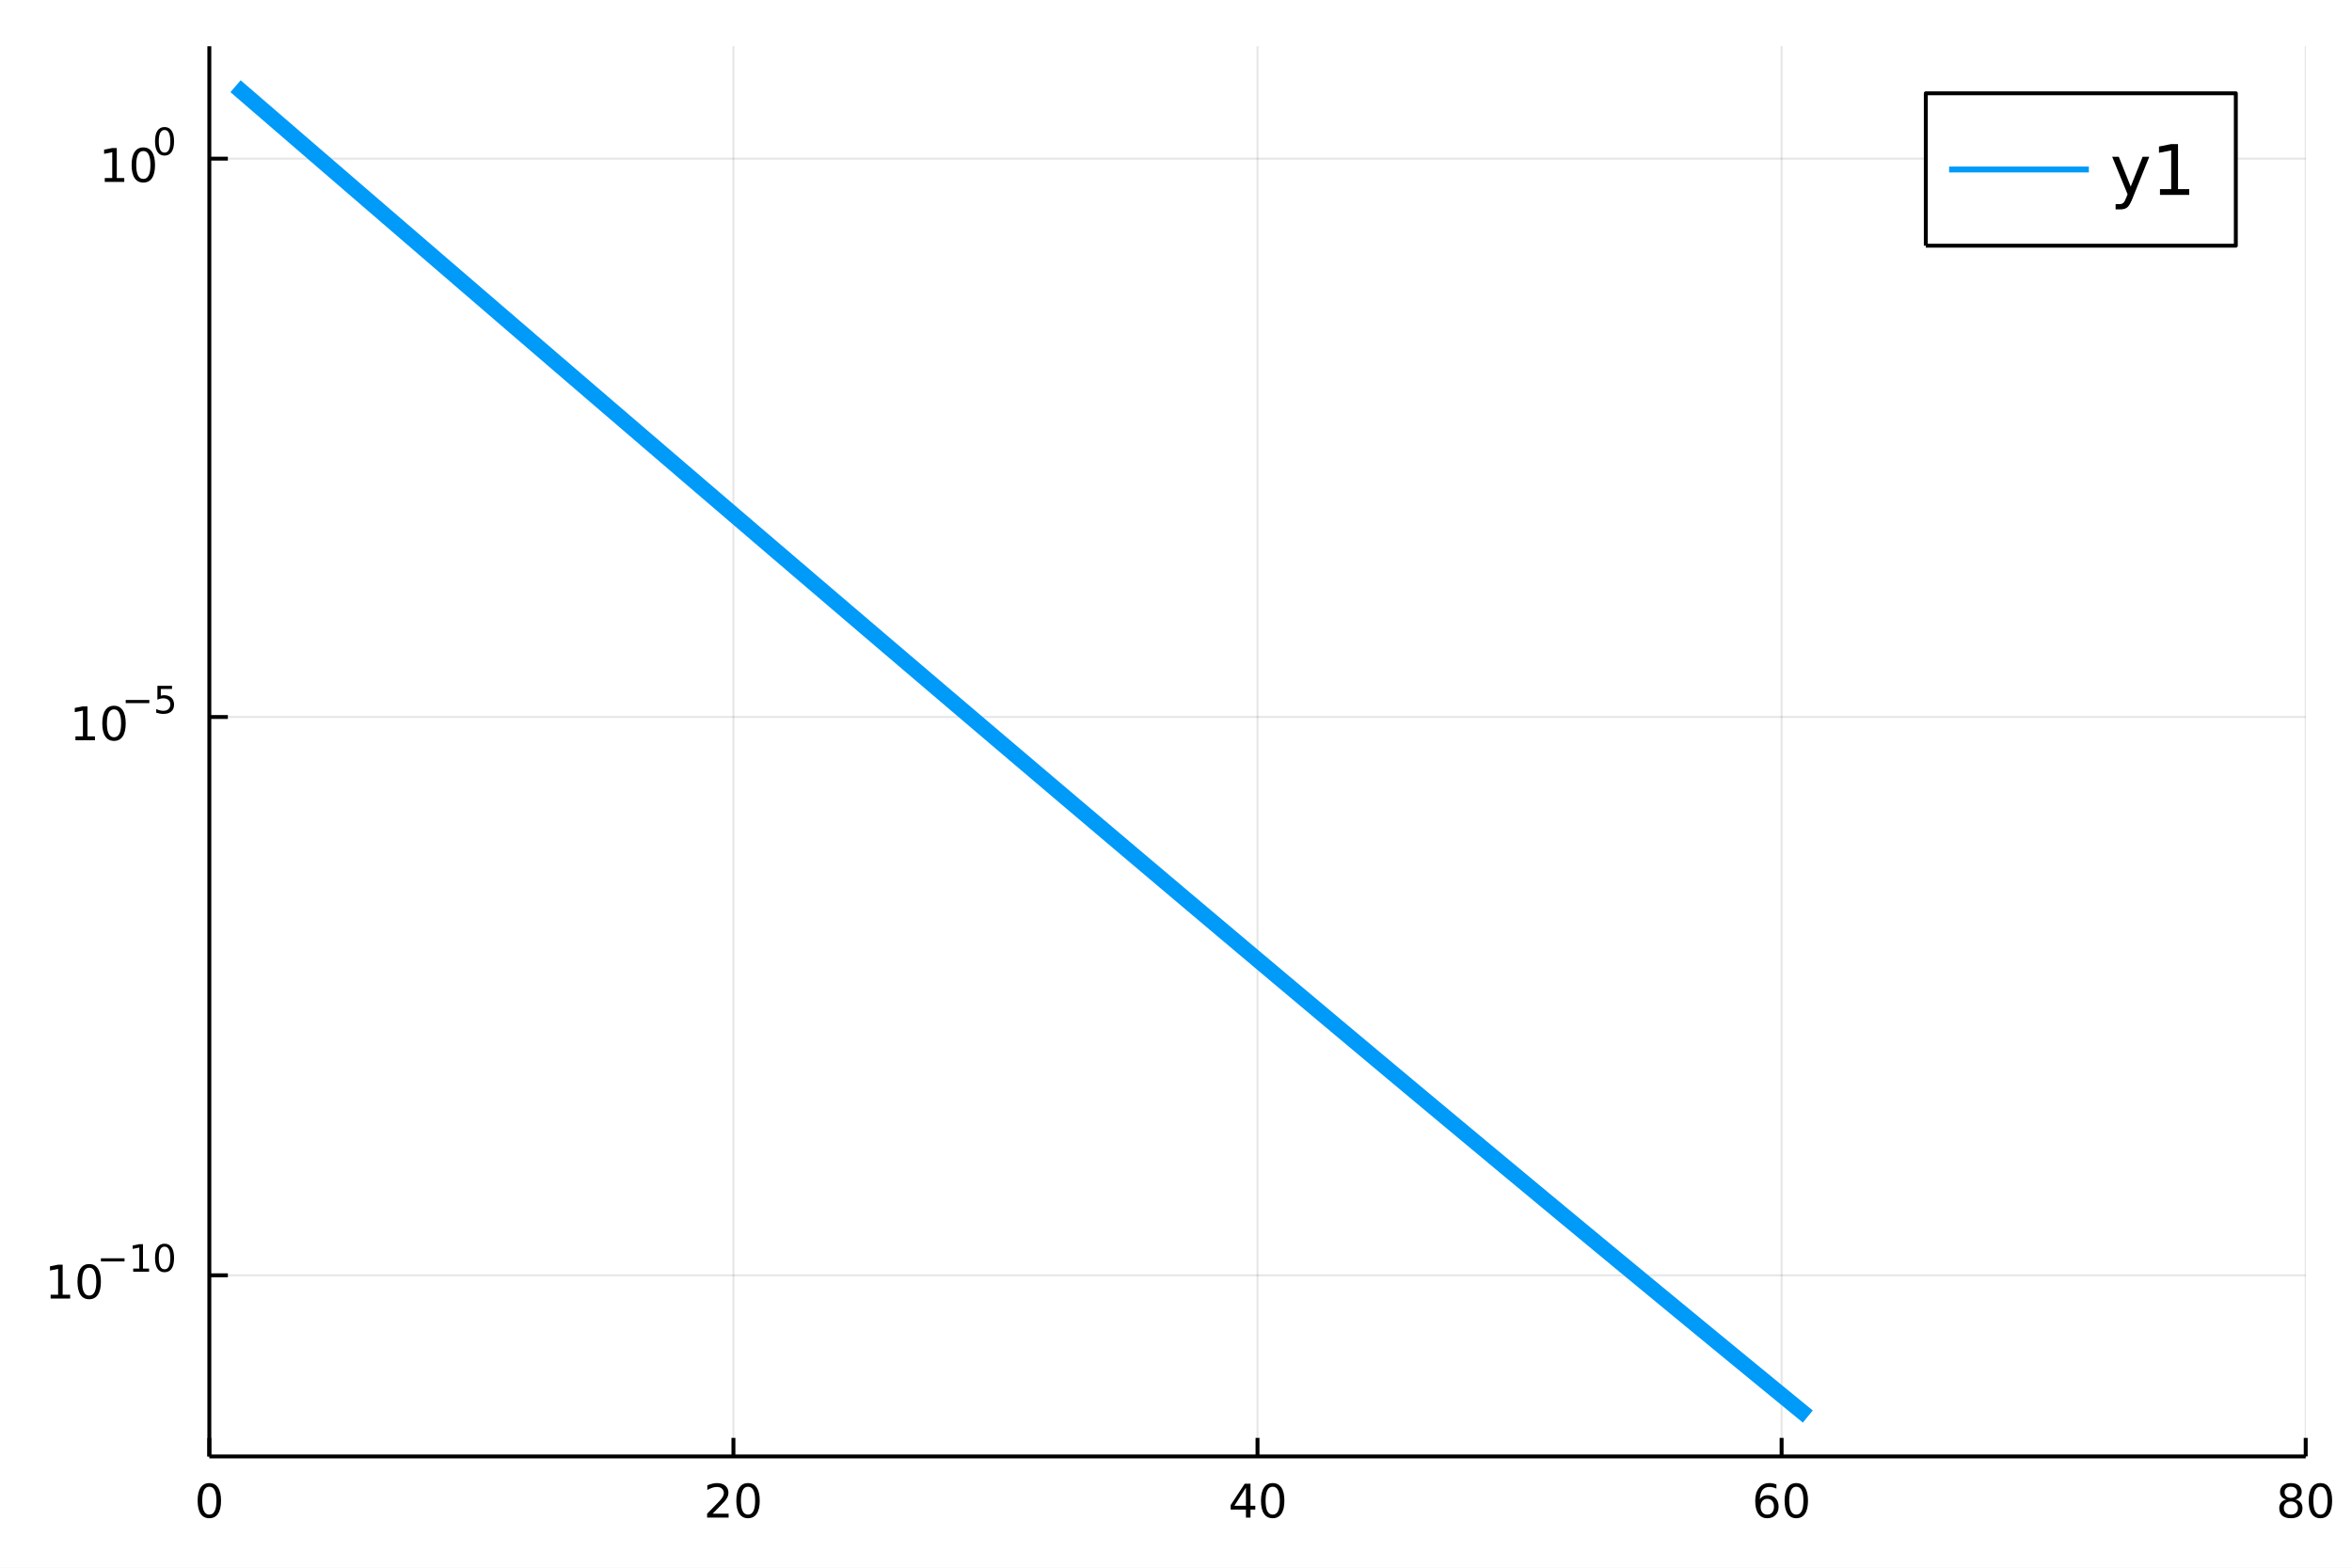
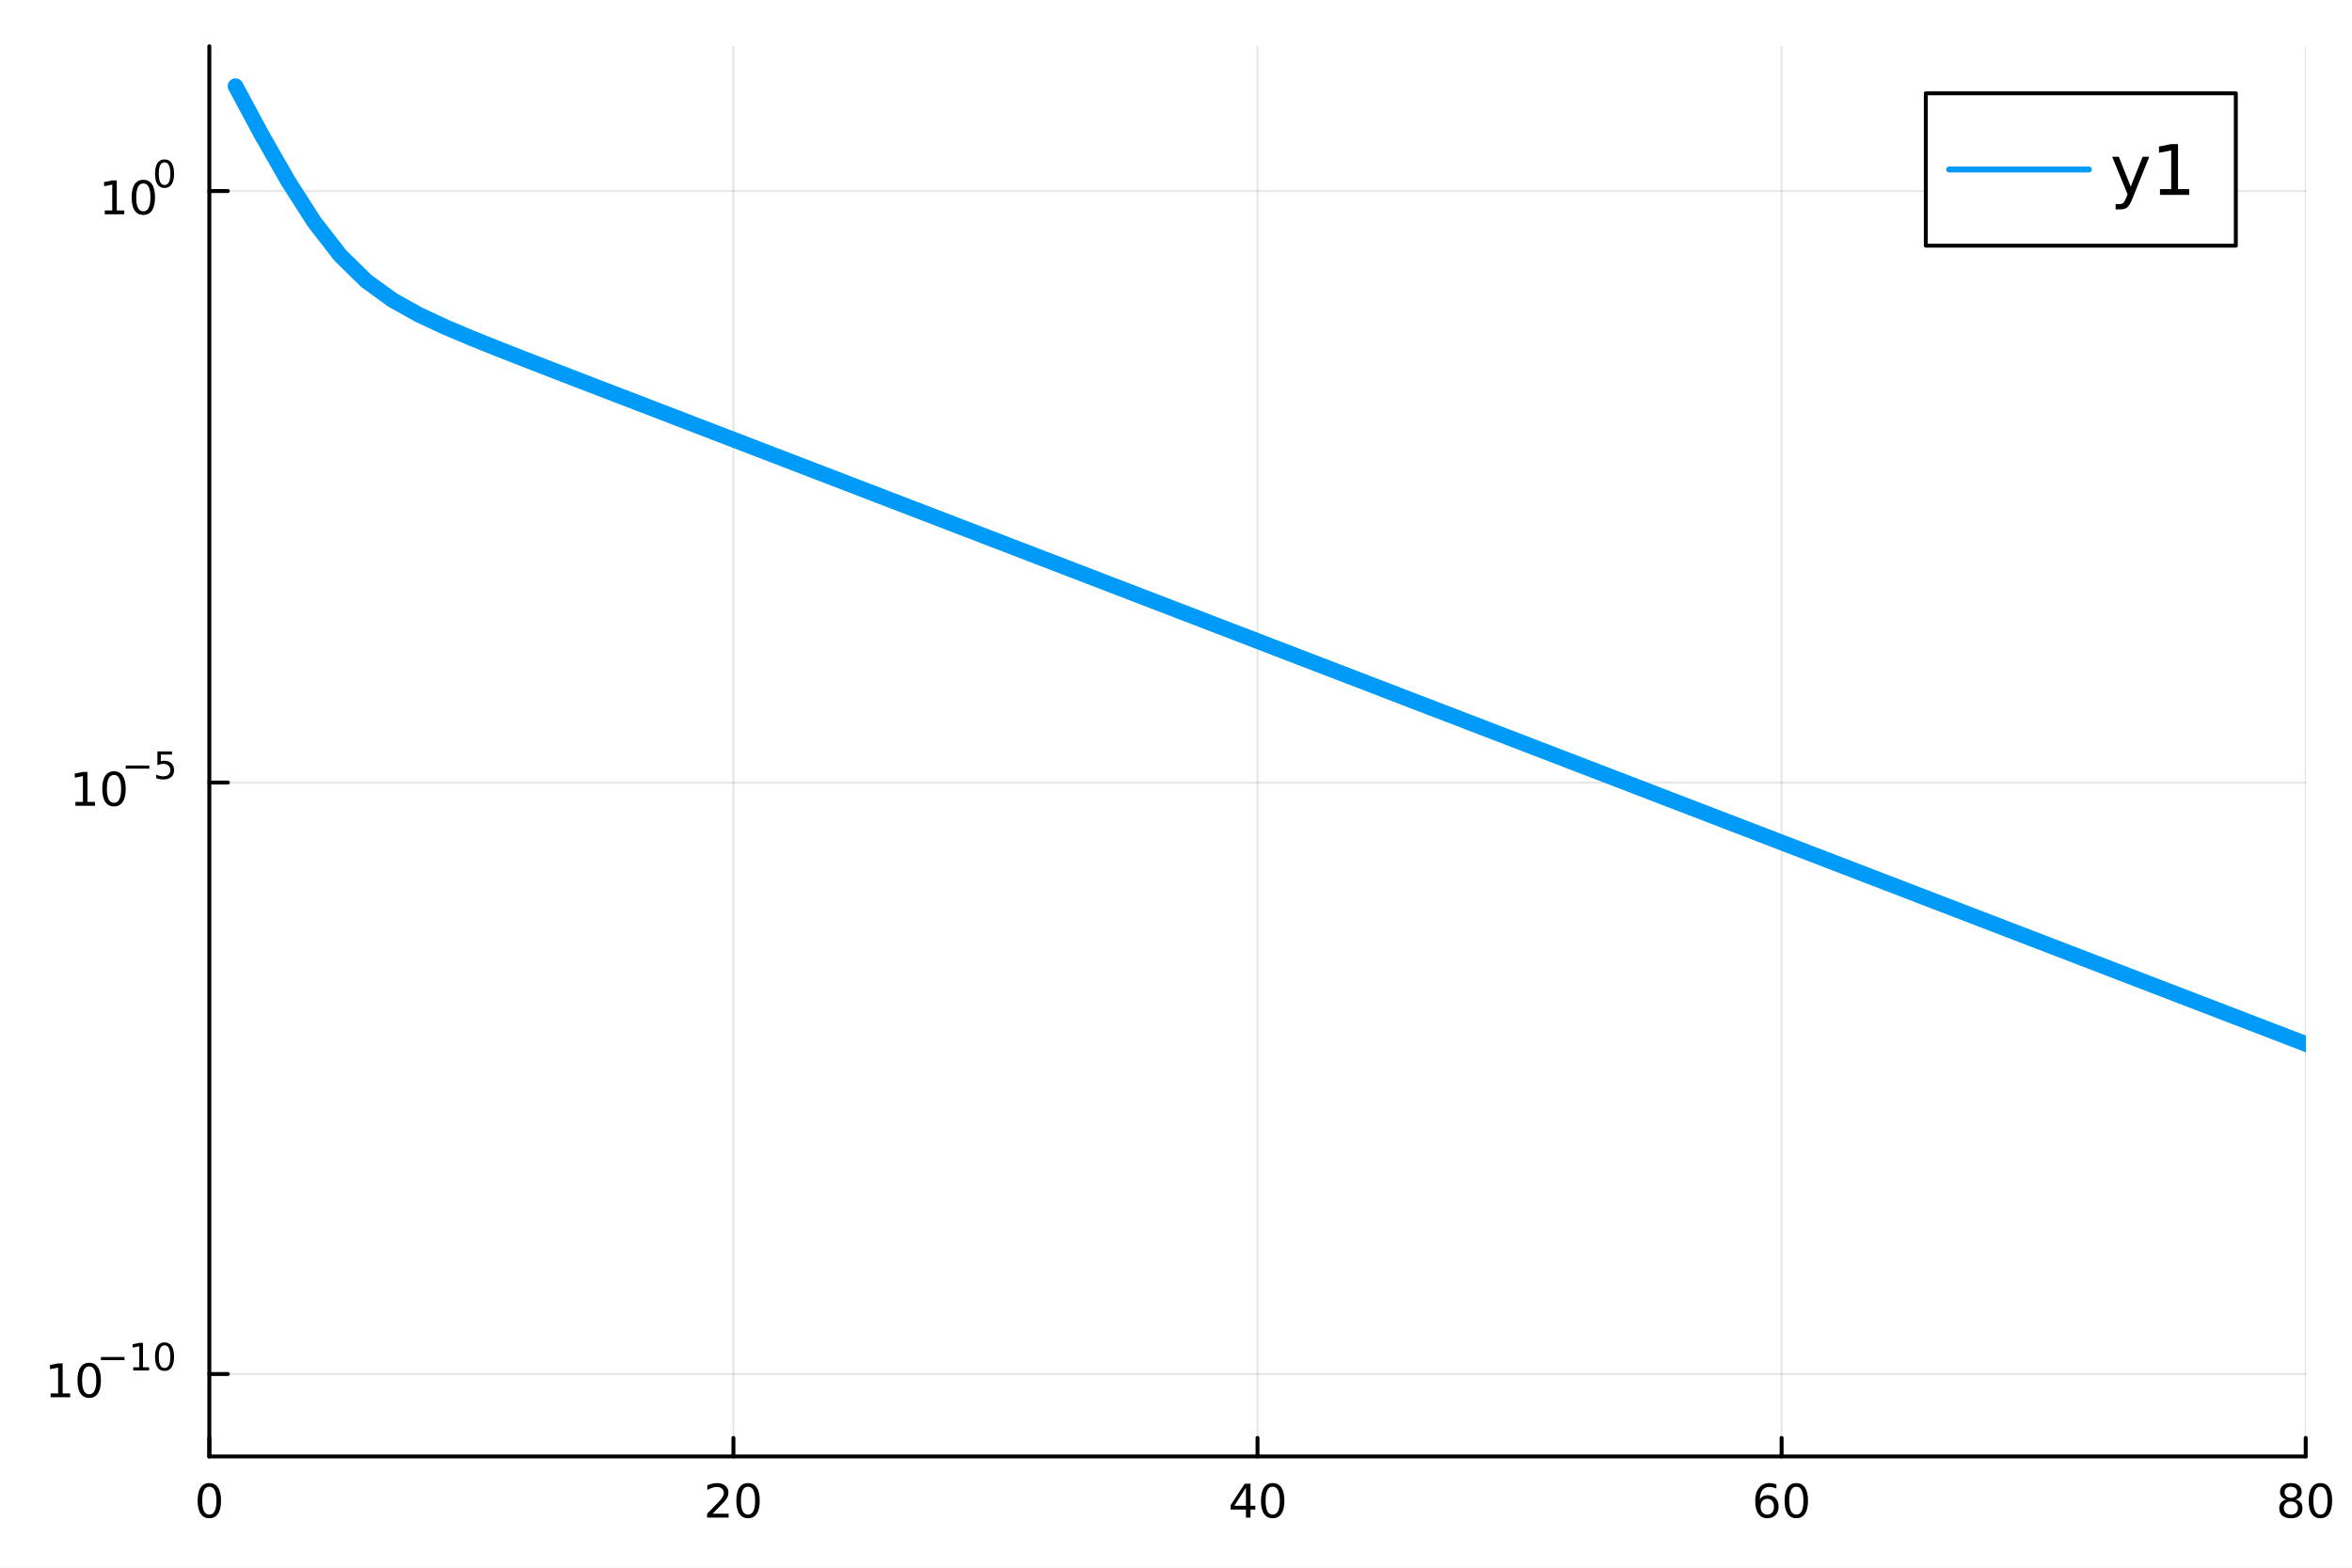
<svg xmlns="http://www.w3.org/2000/svg" width="600" height="400" viewBox="0 0 2400 1600">
  <defs>
-     <clipPath id="clip340">
+     <clipPath id="clip940">
      <rect x="0" y="0" width="2400" height="1600" />
    </clipPath>
  </defs>
-   <path clip-path="url(#clip340)" d=" M0 1600 L2400 1600 L2400 0 L0 0  Z   " fill="#ffffff" fill-rule="evenodd" fill-opacity="1" />
+   <path clip-path="url(#clip940)" d=" M0 1600 L2400 1600 L2400 0 L0 0  Z   " fill="#ffffff" fill-rule="evenodd" fill-opacity="1" />
  <defs>
-     <clipPath id="clip341">
+     <clipPath id="clip941">
      <rect x="480" y="0" width="1681" height="1600" />
    </clipPath>
  </defs>
-   <path clip-path="url(#clip340)" d=" M213.607 1486.45 L2352.76 1486.45 L2352.76 47.244 L213.607 47.244  Z   " fill="#ffffff" fill-rule="evenodd" fill-opacity="1" />
+   <path clip-path="url(#clip940)" d=" M213.607 1486.45 L2352.76 1486.45 L2352.76 47.244 L213.607 47.244  Z   " fill="#ffffff" fill-rule="evenodd" fill-opacity="1" />
  <defs>
-     <clipPath id="clip342">
+     <clipPath id="clip942">
      <rect x="213" y="47" width="2140" height="1440" />
    </clipPath>
  </defs>
-   <polyline clip-path="url(#clip342)" style="stroke:#000000; stroke-linecap:butt; stroke-linejoin:round; stroke-width:2; stroke-opacity:0.1; fill:none" points="   213.607,1486.45 213.607,47.244    " />
-   <polyline clip-path="url(#clip342)" style="stroke:#000000; stroke-linecap:butt; stroke-linejoin:round; stroke-width:2; stroke-opacity:0.1; fill:none" points="   748.395,1486.45 748.395,47.244    " />
-   <polyline clip-path="url(#clip342)" style="stroke:#000000; stroke-linecap:butt; stroke-linejoin:round; stroke-width:2; stroke-opacity:0.1; fill:none" points="   1283.18,1486.45 1283.18,47.244    " />
-   <polyline clip-path="url(#clip342)" style="stroke:#000000; stroke-linecap:butt; stroke-linejoin:round; stroke-width:2; stroke-opacity:0.1; fill:none" points="   1817.97,1486.45 1817.97,47.244    " />
-   <polyline clip-path="url(#clip342)" style="stroke:#000000; stroke-linecap:butt; stroke-linejoin:round; stroke-width:2; stroke-opacity:0.1; fill:none" points="   2352.76,1486.45 2352.76,47.244    " />
-   <polyline clip-path="url(#clip340)" style="stroke:#000000; stroke-linecap:butt; stroke-linejoin:round; stroke-width:4; stroke-opacity:1; fill:none" points="   213.607,1486.45 2352.76,1486.45    " />
-   <polyline clip-path="url(#clip340)" style="stroke:#000000; stroke-linecap:butt; stroke-linejoin:round; stroke-width:4; stroke-opacity:1; fill:none" points="   213.607,1486.45 213.607,1467.55    " />
-   <polyline clip-path="url(#clip340)" style="stroke:#000000; stroke-linecap:butt; stroke-linejoin:round; stroke-width:4; stroke-opacity:1; fill:none" points="   748.395,1486.45 748.395,1467.55    " />
-   <polyline clip-path="url(#clip340)" style="stroke:#000000; stroke-linecap:butt; stroke-linejoin:round; stroke-width:4; stroke-opacity:1; fill:none" points="   1283.18,1486.45 1283.18,1467.55    " />
-   <polyline clip-path="url(#clip340)" style="stroke:#000000; stroke-linecap:butt; stroke-linejoin:round; stroke-width:4; stroke-opacity:1; fill:none" points="   1817.97,1486.45 1817.97,1467.55    " />
-   <polyline clip-path="url(#clip340)" style="stroke:#000000; stroke-linecap:butt; stroke-linejoin:round; stroke-width:4; stroke-opacity:1; fill:none" points="   2352.76,1486.45 2352.76,1467.55    " />
-   <path clip-path="url(#clip340)" d="M213.607 1517.37 Q209.996 1517.37 208.168 1520.93 Q206.362 1524.47 206.362 1531.6 Q206.362 1538.71 208.168 1542.27 Q209.996 1545.82 213.607 1545.82 Q217.242 1545.82 219.047 1542.27 Q220.876 1538.71 220.876 1531.6 Q220.876 1524.47 219.047 1520.93 Q217.242 1517.37 213.607 1517.37 M213.607 1513.66 Q219.418 1513.66 222.473 1518.27 Q225.552 1522.85 225.552 1531.6 Q225.552 1540.33 222.473 1544.94 Q219.418 1549.52 213.607 1549.52 Q207.797 1549.52 204.719 1544.94 Q201.663 1540.33 201.663 1531.6 Q201.663 1522.85 204.719 1518.27 Q207.797 1513.66 213.607 1513.66 Z" fill="#000000" fill-rule="evenodd" fill-opacity="1" />
-   <path clip-path="url(#clip340)" d="M727.168 1544.91 L743.487 1544.91 L743.487 1548.85 L721.543 1548.85 L721.543 1544.91 Q724.205 1542.16 728.788 1537.53 Q733.395 1532.88 734.575 1531.53 Q736.821 1529.01 737.7 1527.27 Q738.603 1525.51 738.603 1523.82 Q738.603 1521.07 736.659 1519.33 Q734.737 1517.6 731.635 1517.6 Q729.436 1517.6 726.983 1518.36 Q724.552 1519.13 721.774 1520.68 L721.774 1515.95 Q724.598 1514.82 727.052 1514.24 Q729.506 1513.66 731.543 1513.66 Q736.913 1513.66 740.108 1516.35 Q743.302 1519.03 743.302 1523.52 Q743.302 1525.65 742.492 1527.57 Q741.705 1529.47 739.598 1532.07 Q739.02 1532.74 735.918 1535.95 Q732.816 1539.15 727.168 1544.91 Z" fill="#000000" fill-rule="evenodd" fill-opacity="1" />
-   <path clip-path="url(#clip340)" d="M763.302 1517.37 Q759.691 1517.37 757.862 1520.93 Q756.057 1524.47 756.057 1531.6 Q756.057 1538.71 757.862 1542.27 Q759.691 1545.82 763.302 1545.82 Q766.936 1545.82 768.742 1542.27 Q770.57 1538.71 770.57 1531.6 Q770.57 1524.47 768.742 1520.93 Q766.936 1517.37 763.302 1517.37 M763.302 1513.66 Q769.112 1513.66 772.168 1518.27 Q775.246 1522.85 775.246 1531.6 Q775.246 1540.33 772.168 1544.94 Q769.112 1549.52 763.302 1549.52 Q757.492 1549.52 754.413 1544.94 Q751.358 1540.33 751.358 1531.6 Q751.358 1522.85 754.413 1518.27 Q757.492 1513.66 763.302 1513.66 Z" fill="#000000" fill-rule="evenodd" fill-opacity="1" />
-   <path clip-path="url(#clip340)" d="M1271.35 1518.36 L1259.55 1536.81 L1271.35 1536.81 L1271.35 1518.36 M1270.13 1514.29 L1276.01 1514.29 L1276.01 1536.81 L1280.94 1536.81 L1280.94 1540.7 L1276.01 1540.7 L1276.01 1548.85 L1271.35 1548.85 L1271.35 1540.7 L1255.75 1540.7 L1255.75 1536.19 L1270.13 1514.29 Z" fill="#000000" fill-rule="evenodd" fill-opacity="1" />
-   <path clip-path="url(#clip340)" d="M1298.67 1517.37 Q1295.06 1517.37 1293.23 1520.93 Q1291.42 1524.47 1291.42 1531.6 Q1291.42 1538.71 1293.23 1542.27 Q1295.06 1545.82 1298.67 1545.82 Q1302.3 1545.82 1304.11 1542.27 Q1305.94 1538.71 1305.94 1531.6 Q1305.94 1524.47 1304.11 1520.93 Q1302.3 1517.37 1298.67 1517.37 M1298.67 1513.66 Q1304.48 1513.66 1307.53 1518.27 Q1310.61 1522.85 1310.61 1531.6 Q1310.61 1540.33 1307.53 1544.94 Q1304.48 1549.52 1298.67 1549.52 Q1292.86 1549.52 1289.78 1544.94 Q1286.72 1540.33 1286.72 1531.6 Q1286.72 1522.85 1289.78 1518.27 Q1292.86 1513.66 1298.67 1513.66 Z" fill="#000000" fill-rule="evenodd" fill-opacity="1" />
-   <path clip-path="url(#clip340)" d="M1803.37 1529.7 Q1800.23 1529.7 1798.37 1531.86 Q1796.55 1534.01 1796.55 1537.76 Q1796.55 1541.49 1798.37 1543.66 Q1800.23 1545.82 1803.37 1545.82 Q1806.52 1545.82 1808.35 1543.66 Q1810.2 1541.49 1810.2 1537.76 Q1810.2 1534.01 1808.35 1531.86 Q1806.52 1529.7 1803.37 1529.7 M1812.66 1515.05 L1812.66 1519.31 Q1810.9 1518.48 1809.09 1518.04 Q1807.31 1517.6 1805.55 1517.6 Q1800.92 1517.6 1798.47 1520.72 Q1796.04 1523.85 1795.69 1530.17 Q1797.05 1528.15 1799.11 1527.09 Q1801.17 1526 1803.65 1526 Q1808.86 1526 1811.87 1529.17 Q1814.9 1532.32 1814.9 1537.76 Q1814.9 1543.08 1811.75 1546.3 Q1808.61 1549.52 1803.37 1549.52 Q1797.38 1549.52 1794.21 1544.94 Q1791.04 1540.33 1791.04 1531.6 Q1791.04 1523.41 1794.92 1518.55 Q1798.81 1513.66 1805.36 1513.66 Q1807.12 1513.66 1808.91 1514.01 Q1810.71 1514.36 1812.66 1515.05 Z" fill="#000000" fill-rule="evenodd" fill-opacity="1" />
-   <path clip-path="url(#clip340)" d="M1832.96 1517.37 Q1829.35 1517.37 1827.52 1520.93 Q1825.71 1524.47 1825.71 1531.6 Q1825.71 1538.71 1827.52 1542.27 Q1829.35 1545.82 1832.96 1545.82 Q1836.59 1545.82 1838.4 1542.27 Q1840.23 1538.71 1840.23 1531.6 Q1840.23 1524.47 1838.4 1520.93 Q1836.59 1517.37 1832.96 1517.37 M1832.96 1513.66 Q1838.77 1513.66 1841.82 1518.27 Q1844.9 1522.85 1844.9 1531.6 Q1844.9 1540.33 1841.82 1544.94 Q1838.77 1549.52 1832.96 1549.52 Q1827.15 1549.52 1824.07 1544.94 Q1821.01 1540.33 1821.01 1531.6 Q1821.01 1522.85 1824.07 1518.27 Q1827.15 1513.66 1832.96 1513.66 Z" fill="#000000" fill-rule="evenodd" fill-opacity="1" />
-   <path clip-path="url(#clip340)" d="M2337.63 1532.44 Q2334.3 1532.44 2332.37 1534.22 Q2330.48 1536 2330.48 1539.13 Q2330.48 1542.25 2332.37 1544.03 Q2334.3 1545.82 2337.63 1545.82 Q2340.96 1545.82 2342.88 1544.03 Q2344.8 1542.23 2344.8 1539.13 Q2344.8 1536 2342.88 1534.22 Q2340.99 1532.44 2337.63 1532.44 M2332.95 1530.45 Q2329.94 1529.7 2328.25 1527.64 Q2326.59 1525.58 2326.59 1522.62 Q2326.59 1518.48 2329.53 1516.07 Q2332.49 1513.66 2337.63 1513.66 Q2342.79 1513.66 2345.73 1516.07 Q2348.67 1518.48 2348.67 1522.62 Q2348.67 1525.58 2346.98 1527.64 Q2345.31 1529.7 2342.33 1530.45 Q2345.71 1531.23 2347.58 1533.52 Q2349.48 1535.82 2349.48 1539.13 Q2349.48 1544.15 2346.4 1546.83 Q2343.35 1549.52 2337.63 1549.52 Q2331.91 1549.52 2328.83 1546.83 Q2325.78 1544.15 2325.78 1539.13 Q2325.78 1535.82 2327.68 1533.52 Q2329.57 1531.23 2332.95 1530.45 M2331.24 1523.06 Q2331.24 1525.75 2332.91 1527.25 Q2334.6 1528.76 2337.63 1528.76 Q2340.64 1528.76 2342.33 1527.25 Q2344.04 1525.75 2344.04 1523.06 Q2344.04 1520.38 2342.33 1518.87 Q2340.64 1517.37 2337.63 1517.37 Q2334.6 1517.37 2332.91 1518.87 Q2331.24 1520.38 2331.24 1523.06 Z" fill="#000000" fill-rule="evenodd" fill-opacity="1" />
-   <path clip-path="url(#clip340)" d="M2367.79 1517.37 Q2364.18 1517.37 2362.35 1520.93 Q2360.55 1524.47 2360.55 1531.6 Q2360.55 1538.71 2362.35 1542.27 Q2364.18 1545.82 2367.79 1545.82 Q2371.42 1545.82 2373.23 1542.27 Q2375.06 1538.71 2375.06 1531.6 Q2375.06 1524.47 2373.23 1520.93 Q2371.42 1517.37 2367.79 1517.37 M2367.79 1513.66 Q2373.6 1513.66 2376.66 1518.27 Q2379.73 1522.85 2379.73 1531.6 Q2379.73 1540.33 2376.66 1544.94 Q2373.6 1549.52 2367.79 1549.52 Q2361.98 1549.52 2358.9 1544.94 Q2355.85 1540.33 2355.85 1531.6 Q2355.85 1522.85 2358.9 1518.27 Q2361.98 1513.66 2367.79 1513.66 Z" fill="#000000" fill-rule="evenodd" fill-opacity="1" />
-   <polyline clip-path="url(#clip342)" style="stroke:#000000; stroke-linecap:butt; stroke-linejoin:round; stroke-width:2; stroke-opacity:0.1; fill:none" points="   213.607,1301.6 2352.76,1301.6    " />
-   <polyline clip-path="url(#clip342)" style="stroke:#000000; stroke-linecap:butt; stroke-linejoin:round; stroke-width:2; stroke-opacity:0.1; fill:none" points="   213.607,731.762 2352.76,731.762    " />
-   <polyline clip-path="url(#clip342)" style="stroke:#000000; stroke-linecap:butt; stroke-linejoin:round; stroke-width:2; stroke-opacity:0.1; fill:none" points="   213.607,161.924 2352.76,161.924    " />
-   <polyline clip-path="url(#clip340)" style="stroke:#000000; stroke-linecap:butt; stroke-linejoin:round; stroke-width:4; stroke-opacity:1; fill:none" points="   213.607,1486.45 213.607,47.244    " />
-   <polyline clip-path="url(#clip340)" style="stroke:#000000; stroke-linecap:butt; stroke-linejoin:round; stroke-width:4; stroke-opacity:1; fill:none" points="   213.607,1301.6 232.505,1301.6    " />
-   <polyline clip-path="url(#clip340)" style="stroke:#000000; stroke-linecap:butt; stroke-linejoin:round; stroke-width:4; stroke-opacity:1; fill:none" points="   213.607,731.762 232.505,731.762    " />
-   <polyline clip-path="url(#clip340)" style="stroke:#000000; stroke-linecap:butt; stroke-linejoin:round; stroke-width:4; stroke-opacity:1; fill:none" points="   213.607,161.924 232.505,161.924    " />
-   <path clip-path="url(#clip340)" d="M51.663 1321.39 L59.302 1321.39 L59.302 1295.03 L50.992 1296.69 L50.992 1292.43 L59.256 1290.77 L63.932 1290.77 L63.932 1321.39 L71.571 1321.39 L71.571 1325.33 L51.663 1325.33 L51.663 1321.39 Z" fill="#000000" fill-rule="evenodd" fill-opacity="1" />
-   <path clip-path="url(#clip340)" d="M91.015 1293.85 Q87.404 1293.85 85.575 1297.41 Q83.77 1300.95 83.77 1308.08 Q83.77 1315.19 85.575 1318.75 Q87.404 1322.3 91.015 1322.3 Q94.649 1322.3 96.455 1318.75 Q98.284 1315.19 98.284 1308.08 Q98.284 1300.95 96.455 1297.41 Q94.649 1293.85 91.015 1293.85 M91.015 1290.14 Q96.825 1290.14 99.881 1294.75 Q102.959 1299.33 102.959 1308.08 Q102.959 1316.81 99.881 1321.42 Q96.825 1326 91.015 1326 Q85.205 1326 82.126 1321.42 Q79.071 1316.81 79.071 1308.08 Q79.071 1299.33 82.126 1294.75 Q85.205 1290.14 91.015 1290.14 Z" fill="#000000" fill-rule="evenodd" fill-opacity="1" />
-   <path clip-path="url(#clip340)" d="M102.959 1284.24 L127.071 1284.24 L127.071 1287.44 L102.959 1287.44 L102.959 1284.24 Z" fill="#000000" fill-rule="evenodd" fill-opacity="1" />
-   <path clip-path="url(#clip340)" d="M135.929 1294.72 L142.136 1294.72 L142.136 1273.3 L135.384 1274.65 L135.384 1271.19 L142.098 1269.84 L145.898 1269.84 L145.898 1294.72 L152.104 1294.72 L152.104 1297.92 L135.929 1297.92 L135.929 1294.72 Z" fill="#000000" fill-rule="evenodd" fill-opacity="1" />
-   <path clip-path="url(#clip340)" d="M167.903 1272.34 Q164.969 1272.34 163.483 1275.24 Q162.016 1278.11 162.016 1283.91 Q162.016 1289.68 163.483 1292.58 Q164.969 1295.45 167.903 1295.45 Q170.855 1295.45 172.322 1292.58 Q173.808 1289.68 173.808 1283.91 Q173.808 1278.11 172.322 1275.24 Q170.855 1272.34 167.903 1272.34 M167.903 1269.33 Q172.623 1269.33 175.106 1273.07 Q177.607 1276.8 177.607 1283.91 Q177.607 1291 175.106 1294.74 Q172.623 1298.46 167.903 1298.46 Q163.182 1298.46 160.68 1294.74 Q158.198 1291 158.198 1283.91 Q158.198 1276.8 160.68 1273.07 Q163.182 1269.33 167.903 1269.33 Z" fill="#000000" fill-rule="evenodd" fill-opacity="1" />
-   <path clip-path="url(#clip340)" d="M76.979 751.555 L84.618 751.555 L84.618 725.189 L76.307 726.856 L76.307 722.596 L84.571 720.93 L89.247 720.93 L89.247 751.555 L96.886 751.555 L96.886 755.49 L76.979 755.49 L76.979 751.555 Z" fill="#000000" fill-rule="evenodd" fill-opacity="1" />
-   <path clip-path="url(#clip340)" d="M116.33 724.008 Q112.719 724.008 110.891 727.573 Q109.085 731.115 109.085 738.244 Q109.085 745.351 110.891 748.916 Q112.719 752.457 116.33 752.457 Q119.965 752.457 121.77 748.916 Q123.599 745.351 123.599 738.244 Q123.599 731.115 121.77 727.573 Q119.965 724.008 116.33 724.008 M116.33 720.305 Q122.14 720.305 125.196 724.911 Q128.275 729.494 128.275 738.244 Q128.275 746.971 125.196 751.578 Q122.14 756.161 116.33 756.161 Q110.52 756.161 107.441 751.578 Q104.386 746.971 104.386 738.244 Q104.386 729.494 107.441 724.911 Q110.52 720.305 116.33 720.305 Z" fill="#000000" fill-rule="evenodd" fill-opacity="1" />
-   <path clip-path="url(#clip340)" d="M128.275 714.406 L152.386 714.406 L152.386 717.603 L128.275 717.603 L128.275 714.406 Z" fill="#000000" fill-rule="evenodd" fill-opacity="1" />
-   <path clip-path="url(#clip340)" d="M160.624 699.999 L175.539 699.999 L175.539 703.197 L164.103 703.197 L164.103 710.08 Q164.931 709.798 165.759 709.666 Q166.586 709.516 167.414 709.516 Q172.116 709.516 174.862 712.093 Q177.607 714.669 177.607 719.07 Q177.607 723.603 174.786 726.123 Q171.965 728.625 166.831 728.625 Q165.063 728.625 163.22 728.324 Q161.395 728.023 159.439 727.421 L159.439 723.603 Q161.132 724.525 162.937 724.976 Q164.743 725.427 166.755 725.427 Q170.009 725.427 171.909 723.716 Q173.808 722.004 173.808 719.07 Q173.808 716.136 171.909 714.425 Q170.009 712.713 166.755 712.713 Q165.232 712.713 163.709 713.052 Q162.204 713.39 160.624 714.105 L160.624 699.999 Z" fill="#000000" fill-rule="evenodd" fill-opacity="1" />
-   <path clip-path="url(#clip340)" d="M106.902 181.716 L114.541 181.716 L114.541 155.351 L106.231 157.017 L106.231 152.758 L114.494 151.092 L119.17 151.092 L119.17 181.716 L126.809 181.716 L126.809 185.652 L106.902 185.652 L106.902 181.716 Z" fill="#000000" fill-rule="evenodd" fill-opacity="1" />
-   <path clip-path="url(#clip340)" d="M146.253 154.17 Q142.642 154.17 140.814 157.735 Q139.008 161.277 139.008 168.406 Q139.008 175.513 140.814 179.077 Q142.642 182.619 146.253 182.619 Q149.888 182.619 151.693 179.077 Q153.522 175.513 153.522 168.406 Q153.522 161.277 151.693 157.735 Q149.888 154.17 146.253 154.17 M146.253 150.467 Q152.064 150.467 155.119 155.073 Q158.198 159.656 158.198 168.406 Q158.198 177.133 155.119 181.739 Q152.064 186.323 146.253 186.323 Q140.443 186.323 137.365 181.739 Q134.309 177.133 134.309 168.406 Q134.309 159.656 137.365 155.073 Q140.443 150.467 146.253 150.467 Z" fill="#000000" fill-rule="evenodd" fill-opacity="1" />
-   <path clip-path="url(#clip340)" d="M167.903 132.663 Q164.969 132.663 163.483 135.559 Q162.016 138.437 162.016 144.229 Q162.016 150.003 163.483 152.9 Q164.969 155.777 167.903 155.777 Q170.855 155.777 172.322 152.9 Q173.808 150.003 173.808 144.229 Q173.808 138.437 172.322 135.559 Q170.855 132.663 167.903 132.663 M167.903 129.653 Q172.623 129.653 175.106 133.396 Q177.607 137.12 177.607 144.229 Q177.607 151.32 175.106 155.063 Q172.623 158.787 167.903 158.787 Q163.182 158.787 160.68 155.063 Q158.198 151.32 158.198 144.229 Q158.198 137.12 160.68 133.396 Q163.182 129.653 167.903 129.653 Z" fill="#000000" fill-rule="evenodd" fill-opacity="1" />
-   <polyline clip-path="url(#clip342)" style="stroke:#009af9; stroke-linecap:butt; stroke-linejoin:round; stroke-width:16; stroke-opacity:1; fill:none" points="   240.347,87.976 267.086,111.065 293.826,134.148 320.565,157.223 347.304,180.29 374.044,203.35 400.783,226.401 427.522,249.444 454.262,272.478 481.001,295.503    507.74,318.517 534.48,341.522 561.219,364.516 587.958,387.5 614.698,410.471 641.437,433.431 668.177,456.379 694.916,479.313 721.655,502.235 748.395,525.142    775.134,548.035 801.873,570.913 828.613,593.776 855.352,616.623 882.091,639.453 908.831,662.266 935.57,685.062 962.309,707.839 989.049,730.597 1015.79,753.336    1042.53,776.055 1069.27,798.753 1096.01,821.43 1122.75,844.085 1149.48,866.718 1176.22,889.328 1202.96,911.914 1229.7,934.476 1256.44,957.013 1283.18,979.525    1309.92,1002.01 1336.66,1024.47 1363.4,1046.91 1390.14,1069.31 1416.88,1091.69 1443.62,1114.04 1470.36,1136.36 1497.1,1158.65 1523.84,1180.92 1550.58,1203.15    1577.31,1225.36 1604.05,1247.53 1630.79,1269.67 1657.53,1291.79 1684.27,1313.87 1711.01,1335.92 1737.75,1357.94 1764.49,1379.93 1791.23,1401.89 1817.97,1423.82    1844.71,1445.72    " />
-   <path clip-path="url(#clip340)" d=" M1965.12 250.738 L2281.45 250.738 L2281.45 95.218 L1965.12 95.218  Z   " fill="#ffffff" fill-rule="evenodd" fill-opacity="1" />
-   <polyline clip-path="url(#clip340)" style="stroke:#000000; stroke-linecap:butt; stroke-linejoin:round; stroke-width:4; stroke-opacity:1; fill:none" points="   1965.12,250.738 2281.45,250.738 2281.45,95.218 1965.12,95.218 1965.12,250.738    " />
-   <polyline clip-path="url(#clip340)" style="stroke:#009af9; stroke-linecap:butt; stroke-linejoin:round; stroke-width:6; stroke-opacity:1; fill:none" points="   1988.89,172.978 2131.5,172.978    " />
-   <path clip-path="url(#clip340)" d="M2176.03 202.509 Q2173.32 209.453 2170.75 211.571 Q2168.19 213.689 2163.88 213.689 L2158.78 213.689 L2158.78 208.342 L2162.53 208.342 Q2165.16 208.342 2166.62 207.092 Q2168.08 205.842 2169.85 201.189 L2171 198.273 L2155.27 160.009 L2162.04 160.009 L2174.19 190.425 L2186.35 160.009 L2193.12 160.009 L2176.03 202.509 Z" fill="#000000" fill-rule="evenodd" fill-opacity="1" />
-   <path clip-path="url(#clip340)" d="M2204.05 192.995 L2215.51 192.995 L2215.51 153.446 L2203.05 155.946 L2203.05 149.558 L2215.44 147.058 L2222.46 147.058 L2222.46 192.995 L2233.91 192.995 L2233.91 198.898 L2204.05 198.898 L2204.05 192.995 Z" fill="#000000" fill-rule="evenodd" fill-opacity="1" />
+   <polyline clip-path="url(#clip942)" style="stroke:#000000; stroke-linecap:round; stroke-linejoin:round; stroke-width:2; stroke-opacity:0.1; fill:none" points="   213.607,1486.45 213.607,47.244    " />
+   <polyline clip-path="url(#clip942)" style="stroke:#000000; stroke-linecap:round; stroke-linejoin:round; stroke-width:2; stroke-opacity:0.1; fill:none" points="   748.395,1486.45 748.395,47.244    " />
+   <polyline clip-path="url(#clip942)" style="stroke:#000000; stroke-linecap:round; stroke-linejoin:round; stroke-width:2; stroke-opacity:0.1; fill:none" points="   1283.18,1486.45 1283.18,47.244    " />
+   <polyline clip-path="url(#clip942)" style="stroke:#000000; stroke-linecap:round; stroke-linejoin:round; stroke-width:2; stroke-opacity:0.1; fill:none" points="   1817.97,1486.45 1817.97,47.244    " />
+   <polyline clip-path="url(#clip942)" style="stroke:#000000; stroke-linecap:round; stroke-linejoin:round; stroke-width:2; stroke-opacity:0.1; fill:none" points="   2352.76,1486.45 2352.76,47.244    " />
+   <polyline clip-path="url(#clip940)" style="stroke:#000000; stroke-linecap:round; stroke-linejoin:round; stroke-width:4; stroke-opacity:1; fill:none" points="   213.607,1486.45 2352.76,1486.45    " />
+   <polyline clip-path="url(#clip940)" style="stroke:#000000; stroke-linecap:round; stroke-linejoin:round; stroke-width:4; stroke-opacity:1; fill:none" points="   213.607,1486.45 213.607,1467.55    " />
+   <polyline clip-path="url(#clip940)" style="stroke:#000000; stroke-linecap:round; stroke-linejoin:round; stroke-width:4; stroke-opacity:1; fill:none" points="   748.395,1486.45 748.395,1467.55    " />
+   <polyline clip-path="url(#clip940)" style="stroke:#000000; stroke-linecap:round; stroke-linejoin:round; stroke-width:4; stroke-opacity:1; fill:none" points="   1283.18,1486.45 1283.18,1467.55    " />
+   <polyline clip-path="url(#clip940)" style="stroke:#000000; stroke-linecap:round; stroke-linejoin:round; stroke-width:4; stroke-opacity:1; fill:none" points="   1817.97,1486.45 1817.97,1467.55    " />
+   <polyline clip-path="url(#clip940)" style="stroke:#000000; stroke-linecap:round; stroke-linejoin:round; stroke-width:4; stroke-opacity:1; fill:none" points="   2352.76,1486.45 2352.76,1467.55    " />
+   <path clip-path="url(#clip940)" d="M213.607 1517.37 Q209.996 1517.37 208.168 1520.93 Q206.362 1524.47 206.362 1531.6 Q206.362 1538.71 208.168 1542.27 Q209.996 1545.82 213.607 1545.82 Q217.242 1545.82 219.047 1542.27 Q220.876 1538.71 220.876 1531.6 Q220.876 1524.47 219.047 1520.93 Q217.242 1517.37 213.607 1517.37 M213.607 1513.66 Q219.418 1513.66 222.473 1518.27 Q225.552 1522.85 225.552 1531.6 Q225.552 1540.33 222.473 1544.94 Q219.418 1549.52 213.607 1549.52 Q207.797 1549.52 204.719 1544.94 Q201.663 1540.33 201.663 1531.6 Q201.663 1522.85 204.719 1518.27 Q207.797 1513.66 213.607 1513.66 Z" fill="#000000" fill-rule="evenodd" fill-opacity="1" />
+   <path clip-path="url(#clip940)" d="M727.168 1544.91 L743.487 1544.91 L743.487 1548.85 L721.543 1548.85 L721.543 1544.91 Q724.205 1542.16 728.788 1537.53 Q733.395 1532.88 734.575 1531.53 Q736.821 1529.01 737.7 1527.27 Q738.603 1525.51 738.603 1523.82 Q738.603 1521.07 736.659 1519.33 Q734.737 1517.6 731.635 1517.6 Q729.436 1517.6 726.983 1518.36 Q724.552 1519.13 721.774 1520.68 L721.774 1515.95 Q724.598 1514.82 727.052 1514.24 Q729.506 1513.66 731.543 1513.66 Q736.913 1513.66 740.108 1516.35 Q743.302 1519.03 743.302 1523.52 Q743.302 1525.65 742.492 1527.57 Q741.705 1529.47 739.598 1532.07 Q739.02 1532.74 735.918 1535.95 Q732.816 1539.15 727.168 1544.91 Z" fill="#000000" fill-rule="evenodd" fill-opacity="1" />
+   <path clip-path="url(#clip940)" d="M763.302 1517.37 Q759.691 1517.37 757.862 1520.93 Q756.057 1524.47 756.057 1531.6 Q756.057 1538.71 757.862 1542.27 Q759.691 1545.82 763.302 1545.82 Q766.936 1545.82 768.742 1542.27 Q770.57 1538.71 770.57 1531.6 Q770.57 1524.47 768.742 1520.93 Q766.936 1517.37 763.302 1517.37 M763.302 1513.66 Q769.112 1513.66 772.168 1518.27 Q775.246 1522.85 775.246 1531.6 Q775.246 1540.33 772.168 1544.94 Q769.112 1549.52 763.302 1549.52 Q757.492 1549.52 754.413 1544.94 Q751.358 1540.33 751.358 1531.6 Q751.358 1522.85 754.413 1518.27 Q757.492 1513.66 763.302 1513.66 Z" fill="#000000" fill-rule="evenodd" fill-opacity="1" />
+   <path clip-path="url(#clip940)" d="M1271.35 1518.36 L1259.55 1536.81 L1271.35 1536.81 L1271.35 1518.36 M1270.13 1514.29 L1276.01 1514.29 L1276.01 1536.81 L1280.94 1536.81 L1280.94 1540.7 L1276.01 1540.7 L1276.01 1548.85 L1271.35 1548.85 L1271.35 1540.7 L1255.75 1540.7 L1255.75 1536.19 L1270.13 1514.29 Z" fill="#000000" fill-rule="evenodd" fill-opacity="1" />
+   <path clip-path="url(#clip940)" d="M1298.67 1517.37 Q1295.06 1517.37 1293.23 1520.93 Q1291.42 1524.47 1291.42 1531.6 Q1291.42 1538.71 1293.23 1542.27 Q1295.06 1545.82 1298.67 1545.82 Q1302.3 1545.82 1304.11 1542.27 Q1305.94 1538.71 1305.94 1531.6 Q1305.94 1524.47 1304.11 1520.93 Q1302.3 1517.37 1298.67 1517.37 M1298.67 1513.66 Q1304.48 1513.66 1307.53 1518.27 Q1310.61 1522.85 1310.61 1531.6 Q1310.61 1540.33 1307.53 1544.94 Q1304.48 1549.52 1298.67 1549.52 Q1292.86 1549.52 1289.78 1544.94 Q1286.72 1540.33 1286.72 1531.6 Q1286.72 1522.85 1289.78 1518.27 Q1292.86 1513.66 1298.67 1513.66 Z" fill="#000000" fill-rule="evenodd" fill-opacity="1" />
+   <path clip-path="url(#clip940)" d="M1803.37 1529.7 Q1800.23 1529.7 1798.37 1531.86 Q1796.55 1534.01 1796.55 1537.76 Q1796.55 1541.49 1798.37 1543.66 Q1800.23 1545.82 1803.37 1545.82 Q1806.52 1545.82 1808.35 1543.66 Q1810.2 1541.49 1810.2 1537.76 Q1810.2 1534.01 1808.35 1531.86 Q1806.52 1529.7 1803.37 1529.7 M1812.66 1515.05 L1812.66 1519.31 Q1810.9 1518.48 1809.09 1518.04 Q1807.31 1517.6 1805.55 1517.6 Q1800.92 1517.6 1798.47 1520.72 Q1796.04 1523.85 1795.69 1530.17 Q1797.05 1528.15 1799.11 1527.09 Q1801.17 1526 1803.65 1526 Q1808.86 1526 1811.87 1529.17 Q1814.9 1532.32 1814.9 1537.76 Q1814.9 1543.08 1811.75 1546.3 Q1808.61 1549.52 1803.37 1549.52 Q1797.38 1549.52 1794.21 1544.94 Q1791.04 1540.33 1791.04 1531.6 Q1791.04 1523.41 1794.92 1518.55 Q1798.81 1513.66 1805.36 1513.66 Q1807.12 1513.66 1808.91 1514.01 Q1810.71 1514.36 1812.66 1515.05 Z" fill="#000000" fill-rule="evenodd" fill-opacity="1" />
+   <path clip-path="url(#clip940)" d="M1832.96 1517.37 Q1829.35 1517.37 1827.52 1520.93 Q1825.71 1524.47 1825.71 1531.6 Q1825.71 1538.71 1827.52 1542.27 Q1829.35 1545.82 1832.96 1545.82 Q1836.59 1545.82 1838.4 1542.27 Q1840.23 1538.71 1840.23 1531.6 Q1840.23 1524.47 1838.4 1520.93 Q1836.59 1517.37 1832.96 1517.37 M1832.96 1513.66 Q1838.77 1513.66 1841.82 1518.27 Q1844.9 1522.85 1844.9 1531.6 Q1844.9 1540.33 1841.82 1544.94 Q1838.77 1549.52 1832.96 1549.52 Q1827.15 1549.52 1824.07 1544.94 Q1821.01 1540.33 1821.01 1531.6 Q1821.01 1522.85 1824.07 1518.27 Q1827.15 1513.66 1832.96 1513.66 Z" fill="#000000" fill-rule="evenodd" fill-opacity="1" />
+   <path clip-path="url(#clip940)" d="M2337.63 1532.44 Q2334.3 1532.44 2332.37 1534.22 Q2330.48 1536 2330.48 1539.13 Q2330.48 1542.25 2332.37 1544.03 Q2334.3 1545.82 2337.63 1545.82 Q2340.96 1545.82 2342.88 1544.03 Q2344.8 1542.23 2344.8 1539.13 Q2344.8 1536 2342.88 1534.22 Q2340.99 1532.44 2337.63 1532.44 M2332.95 1530.45 Q2329.94 1529.7 2328.25 1527.64 Q2326.59 1525.58 2326.59 1522.62 Q2326.59 1518.48 2329.53 1516.07 Q2332.49 1513.66 2337.63 1513.66 Q2342.79 1513.66 2345.73 1516.07 Q2348.67 1518.48 2348.67 1522.62 Q2348.67 1525.58 2346.98 1527.64 Q2345.31 1529.7 2342.33 1530.45 Q2345.71 1531.23 2347.58 1533.52 Q2349.48 1535.82 2349.48 1539.13 Q2349.48 1544.15 2346.4 1546.83 Q2343.35 1549.52 2337.63 1549.52 Q2331.91 1549.52 2328.83 1546.83 Q2325.78 1544.15 2325.78 1539.13 Q2325.78 1535.82 2327.68 1533.52 Q2329.57 1531.23 2332.95 1530.45 M2331.24 1523.06 Q2331.24 1525.75 2332.91 1527.25 Q2334.6 1528.76 2337.63 1528.76 Q2340.64 1528.76 2342.33 1527.25 Q2344.04 1525.75 2344.04 1523.06 Q2344.04 1520.38 2342.33 1518.87 Q2340.64 1517.37 2337.63 1517.37 Q2334.6 1517.37 2332.91 1518.87 Q2331.24 1520.38 2331.24 1523.06 Z" fill="#000000" fill-rule="evenodd" fill-opacity="1" />
+   <path clip-path="url(#clip940)" d="M2367.79 1517.37 Q2364.18 1517.37 2362.35 1520.93 Q2360.55 1524.47 2360.55 1531.6 Q2360.55 1538.71 2362.35 1542.27 Q2364.18 1545.82 2367.79 1545.82 Q2371.42 1545.82 2373.23 1542.27 Q2375.06 1538.71 2375.06 1531.6 Q2375.06 1524.47 2373.23 1520.93 Q2371.42 1517.37 2367.79 1517.37 M2367.79 1513.66 Q2373.6 1513.66 2376.66 1518.27 Q2379.73 1522.85 2379.73 1531.6 Q2379.73 1540.33 2376.66 1544.94 Q2373.6 1549.52 2367.79 1549.52 Q2361.98 1549.52 2358.9 1544.94 Q2355.85 1540.33 2355.85 1531.6 Q2355.85 1522.85 2358.9 1518.27 Q2361.98 1513.66 2367.79 1513.66 Z" fill="#000000" fill-rule="evenodd" fill-opacity="1" />
+   <polyline clip-path="url(#clip942)" style="stroke:#000000; stroke-linecap:round; stroke-linejoin:round; stroke-width:2; stroke-opacity:0.1; fill:none" points="   213.607,1402.33 2352.76,1402.33    " />
+   <polyline clip-path="url(#clip942)" style="stroke:#000000; stroke-linecap:round; stroke-linejoin:round; stroke-width:2; stroke-opacity:0.1; fill:none" points="   213.607,798.652 2352.76,798.652    " />
+   <polyline clip-path="url(#clip942)" style="stroke:#000000; stroke-linecap:round; stroke-linejoin:round; stroke-width:2; stroke-opacity:0.1; fill:none" points="   213.607,194.973 2352.76,194.973    " />
+   <polyline clip-path="url(#clip940)" style="stroke:#000000; stroke-linecap:round; stroke-linejoin:round; stroke-width:4; stroke-opacity:1; fill:none" points="   213.607,1486.45 213.607,47.244    " />
+   <polyline clip-path="url(#clip940)" style="stroke:#000000; stroke-linecap:round; stroke-linejoin:round; stroke-width:4; stroke-opacity:1; fill:none" points="   213.607,1402.33 232.505,1402.33    " />
+   <polyline clip-path="url(#clip940)" style="stroke:#000000; stroke-linecap:round; stroke-linejoin:round; stroke-width:4; stroke-opacity:1; fill:none" points="   213.607,798.652 232.505,798.652    " />
+   <polyline clip-path="url(#clip940)" style="stroke:#000000; stroke-linecap:round; stroke-linejoin:round; stroke-width:4; stroke-opacity:1; fill:none" points="   213.607,194.973 232.505,194.973    " />
+   <path clip-path="url(#clip940)" d="M51.663 1422.12 L59.302 1422.12 L59.302 1395.76 L50.992 1397.42 L50.992 1393.16 L59.256 1391.5 L63.932 1391.5 L63.932 1422.12 L71.571 1422.12 L71.571 1426.06 L51.663 1426.06 L51.663 1422.12 Z" fill="#000000" fill-rule="evenodd" fill-opacity="1" />
+   <path clip-path="url(#clip940)" d="M91.015 1394.58 Q87.404 1394.58 85.575 1398.14 Q83.77 1401.68 83.77 1408.81 Q83.77 1415.92 85.575 1419.48 Q87.404 1423.03 91.015 1423.03 Q94.649 1423.03 96.455 1419.48 Q98.284 1415.92 98.284 1408.81 Q98.284 1401.68 96.455 1398.14 Q94.649 1394.58 91.015 1394.58 M91.015 1390.87 Q96.825 1390.87 99.881 1395.48 Q102.959 1400.06 102.959 1408.81 Q102.959 1417.54 99.881 1422.15 Q96.825 1426.73 91.015 1426.73 Q85.205 1426.73 82.126 1422.15 Q79.071 1417.54 79.071 1408.81 Q79.071 1400.06 82.126 1395.48 Q85.205 1390.87 91.015 1390.87 Z" fill="#000000" fill-rule="evenodd" fill-opacity="1" />
+   <path clip-path="url(#clip940)" d="M102.959 1384.97 L127.071 1384.97 L127.071 1388.17 L102.959 1388.17 L102.959 1384.97 Z" fill="#000000" fill-rule="evenodd" fill-opacity="1" />
+   <path clip-path="url(#clip940)" d="M135.929 1395.45 L142.136 1395.45 L142.136 1374.03 L135.384 1375.38 L135.384 1371.92 L142.098 1370.57 L145.898 1370.57 L145.898 1395.45 L152.104 1395.45 L152.104 1398.65 L135.929 1398.65 L135.929 1395.45 Z" fill="#000000" fill-rule="evenodd" fill-opacity="1" />
+   <path clip-path="url(#clip940)" d="M167.903 1373.07 Q164.969 1373.07 163.483 1375.97 Q162.016 1378.84 162.016 1384.64 Q162.016 1390.41 163.483 1393.31 Q164.969 1396.18 167.903 1396.18 Q170.855 1396.18 172.322 1393.31 Q173.808 1390.41 173.808 1384.64 Q173.808 1378.84 172.322 1375.97 Q170.855 1373.07 167.903 1373.07 M167.903 1370.06 Q172.623 1370.06 175.106 1373.8 Q177.607 1377.53 177.607 1384.64 Q177.607 1391.73 175.106 1395.47 Q172.623 1399.19 167.903 1399.19 Q163.182 1399.19 160.68 1395.47 Q158.198 1391.73 158.198 1384.64 Q158.198 1377.53 160.68 1373.8 Q163.182 1370.06 167.903 1370.06 Z" fill="#000000" fill-rule="evenodd" fill-opacity="1" />
+   <path clip-path="url(#clip940)" d="M76.979 818.444 L84.618 818.444 L84.618 792.079 L76.307 793.745 L76.307 789.486 L84.571 787.819 L89.247 787.819 L89.247 818.444 L96.886 818.444 L96.886 822.379 L76.979 822.379 L76.979 818.444 Z" fill="#000000" fill-rule="evenodd" fill-opacity="1" />
+   <path clip-path="url(#clip940)" d="M116.33 790.898 Q112.719 790.898 110.891 794.463 Q109.085 798.004 109.085 805.134 Q109.085 812.24 110.891 815.805 Q112.719 819.347 116.33 819.347 Q119.965 819.347 121.77 815.805 Q123.599 812.24 123.599 805.134 Q123.599 798.004 121.77 794.463 Q119.965 790.898 116.33 790.898 M116.33 787.194 Q122.14 787.194 125.196 791.801 Q128.275 796.384 128.275 805.134 Q128.275 813.861 125.196 818.467 Q122.14 823.051 116.33 823.051 Q110.52 823.051 107.441 818.467 Q104.386 813.861 104.386 805.134 Q104.386 796.384 107.441 791.801 Q110.52 787.194 116.33 787.194 Z" fill="#000000" fill-rule="evenodd" fill-opacity="1" />
+   <path clip-path="url(#clip940)" d="M128.275 781.296 L152.386 781.296 L152.386 784.493 L128.275 784.493 L128.275 781.296 Z" fill="#000000" fill-rule="evenodd" fill-opacity="1" />
+   <path clip-path="url(#clip940)" d="M160.624 766.889 L175.539 766.889 L175.539 770.086 L164.103 770.086 L164.103 776.97 Q164.931 776.688 165.759 776.556 Q166.586 776.406 167.414 776.406 Q172.116 776.406 174.862 778.982 Q177.607 781.559 177.607 785.96 Q177.607 790.493 174.786 793.013 Q171.965 795.514 166.831 795.514 Q165.063 795.514 163.22 795.213 Q161.395 794.913 159.439 794.311 L159.439 790.493 Q161.132 791.414 162.937 791.866 Q164.743 792.317 166.755 792.317 Q170.009 792.317 171.909 790.606 Q173.808 788.894 173.808 785.96 Q173.808 783.026 171.909 781.314 Q170.009 779.603 166.755 779.603 Q165.232 779.603 163.709 779.942 Q162.204 780.28 160.624 780.995 L160.624 766.889 Z" fill="#000000" fill-rule="evenodd" fill-opacity="1" />
+   <path clip-path="url(#clip940)" d="M106.902 214.766 L114.541 214.766 L114.541 188.4 L106.231 190.067 L106.231 185.808 L114.494 184.141 L119.17 184.141 L119.17 214.766 L126.809 214.766 L126.809 218.701 L106.902 218.701 L106.902 214.766 Z" fill="#000000" fill-rule="evenodd" fill-opacity="1" />
+   <path clip-path="url(#clip940)" d="M146.253 187.22 Q142.642 187.22 140.814 190.784 Q139.008 194.326 139.008 201.456 Q139.008 208.562 140.814 212.127 Q142.642 215.668 146.253 215.668 Q149.888 215.668 151.693 212.127 Q153.522 208.562 153.522 201.456 Q153.522 194.326 151.693 190.784 Q149.888 187.22 146.253 187.22 M146.253 183.516 Q152.064 183.516 155.119 188.122 Q158.198 192.706 158.198 201.456 Q158.198 210.182 155.119 214.789 Q152.064 219.372 146.253 219.372 Q140.443 219.372 137.365 214.789 Q134.309 210.182 134.309 201.456 Q134.309 192.706 137.365 188.122 Q140.443 183.516 146.253 183.516 Z" fill="#000000" fill-rule="evenodd" fill-opacity="1" />
+   <path clip-path="url(#clip940)" d="M167.903 165.712 Q164.969 165.712 163.483 168.608 Q162.016 171.486 162.016 177.279 Q162.016 183.053 163.483 185.949 Q164.969 188.827 167.903 188.827 Q170.855 188.827 172.322 185.949 Q173.808 183.053 173.808 177.279 Q173.808 171.486 172.322 168.608 Q170.855 165.712 167.903 165.712 M167.903 162.703 Q172.623 162.703 175.106 166.445 Q177.607 170.169 177.607 177.279 Q177.607 184.369 175.106 188.112 Q172.623 191.836 167.903 191.836 Q163.182 191.836 160.68 188.112 Q158.198 184.369 158.198 177.279 Q158.198 170.169 160.68 166.445 Q163.182 162.703 167.903 162.703 Z" fill="#000000" fill-rule="evenodd" fill-opacity="1" />
+   <polyline clip-path="url(#clip942)" style="stroke:#009af9; stroke-linecap:round; stroke-linejoin:round; stroke-width:16; stroke-opacity:1; fill:none" points="   240.347,87.976 267.086,137.704 293.826,184.572 320.565,226.377 347.304,260.806 374.044,287.009 400.783,306.359 427.522,321.27 454.262,333.764 481.001,345.065    507.74,355.808 534.48,366.295 561.219,376.668 587.958,386.989 614.698,397.286 641.437,407.573 668.177,417.855 694.916,428.136 721.655,438.415 748.395,448.694    775.134,458.973 801.873,469.251 828.613,479.53 855.352,489.809 882.091,500.087 908.831,510.366 935.57,520.644 962.309,530.923 989.049,541.201 1015.79,551.48    1042.53,561.759 1069.27,572.037 1096.01,582.316 1122.75,592.594 1149.48,602.873 1176.22,613.151 1202.96,623.43 1229.7,633.709 1256.44,643.987 1283.18,654.266    1309.92,664.544 1336.66,674.823 1363.4,685.101 1390.14,695.38 1416.88,705.659 1443.62,715.937 1470.36,726.216 1497.1,736.494 1523.84,746.773 1550.58,757.051    1577.31,767.33 1604.05,777.609 1630.79,787.887 1657.53,798.166 1684.27,808.444 1711.01,818.723 1737.75,829.001 1764.49,839.28 1791.23,849.559 1817.97,859.837    1844.71,870.116 1871.45,880.394 1898.19,890.673 1924.93,900.951 1951.67,911.23 1978.4,921.509 2005.14,931.787 2031.88,942.066 2058.62,952.344 2085.36,962.623    2112.1,972.901 2138.84,983.18 2165.58,993.459 2192.32,1003.74 2219.06,1014.02 2245.8,1024.29 2272.54,1034.57 2299.28,1044.85 2326.02,1055.13 2352.76,1065.41    2379.5,1075.69 2406.23,1085.97 2432.97,1096.24 2459.71,1106.52 2486.45,1116.8 2513.19,1127.08 2539.93,1137.36 2566.67,1147.64 2593.41,1157.92 2620.15,1168.19    2646.89,1178.47 2673.63,1188.75 2700.37,1199.03 2727.11,1209.31 2753.85,1219.59 2780.59,1229.87 2807.32,1240.14 2834.06,1250.42 2860.8,1260.7 2887.54,1270.98    2914.28,1281.26 2941.02,1291.54 2967.76,1301.82 2994.5,1312.09 3021.24,1322.37 3047.98,1332.65 3074.72,1342.93 3101.46,1353.21 3128.2,1363.49 3154.94,1373.77    3181.68,1384.04 3208.42,1394.32 3235.15,1404.6 3261.89,1414.88 3288.63,1425.16 3315.37,1435.44 3342.11,1445.72    " />
+   <path clip-path="url(#clip940)" d=" M1965.12 250.738 L2281.45 250.738 L2281.45 95.218 L1965.12 95.218  Z   " fill="#ffffff" fill-rule="evenodd" fill-opacity="1" />
+   <polyline clip-path="url(#clip940)" style="stroke:#000000; stroke-linecap:round; stroke-linejoin:round; stroke-width:4; stroke-opacity:1; fill:none" points="   1965.12,250.738 2281.45,250.738 2281.45,95.218 1965.12,95.218 1965.12,250.738    " />
+   <polyline clip-path="url(#clip940)" style="stroke:#009af9; stroke-linecap:round; stroke-linejoin:round; stroke-width:6; stroke-opacity:1; fill:none" points="   1988.89,172.978 2131.5,172.978    " />
+   <path clip-path="url(#clip940)" d="M2176.03 202.509 Q2173.32 209.453 2170.75 211.571 Q2168.19 213.689 2163.88 213.689 L2158.78 213.689 L2158.78 208.342 L2162.53 208.342 Q2165.16 208.342 2166.62 207.092 Q2168.08 205.842 2169.85 201.189 L2171 198.273 L2155.27 160.009 L2162.04 160.009 L2174.19 190.425 L2186.35 160.009 L2193.12 160.009 L2176.03 202.509 Z" fill="#000000" fill-rule="evenodd" fill-opacity="1" />
+   <path clip-path="url(#clip940)" d="M2204.05 192.995 L2215.51 192.995 L2215.51 153.446 L2203.05 155.946 L2203.05 149.558 L2215.44 147.058 L2222.46 147.058 L2222.46 192.995 L2233.91 192.995 L2233.91 198.898 L2204.05 198.898 L2204.05 192.995 Z" fill="#000000" fill-rule="evenodd" fill-opacity="1" />
</svg>
